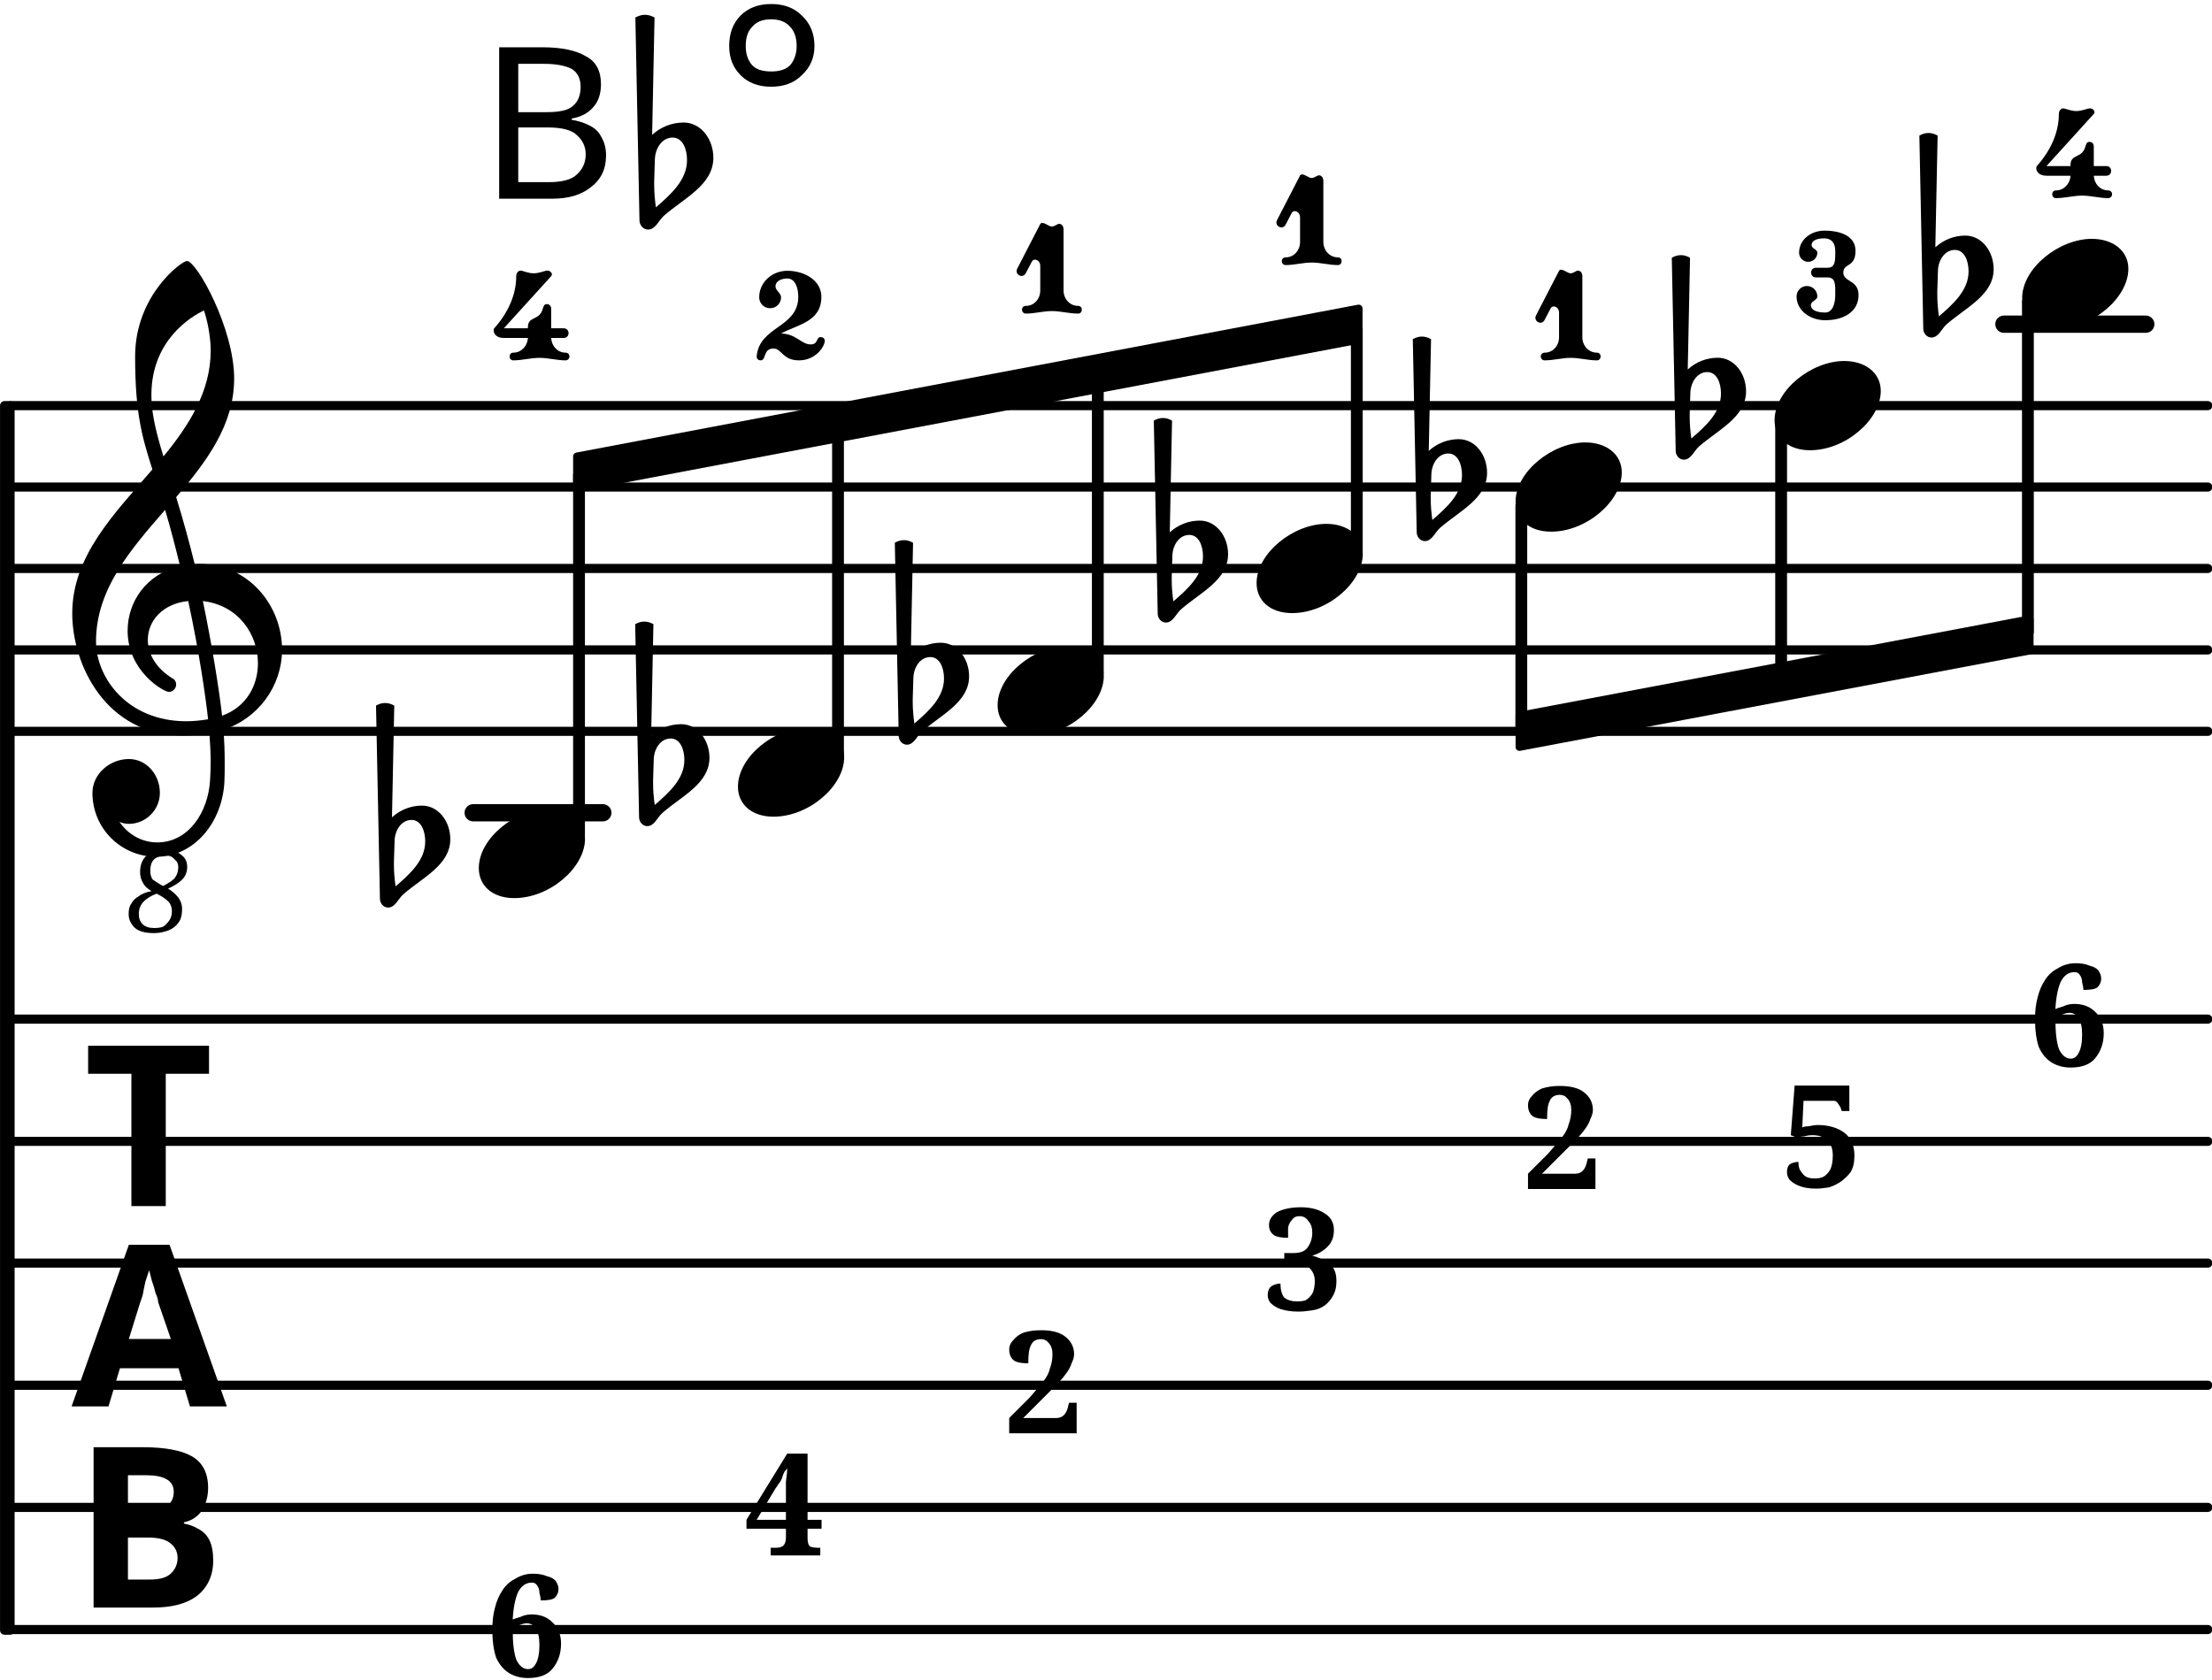
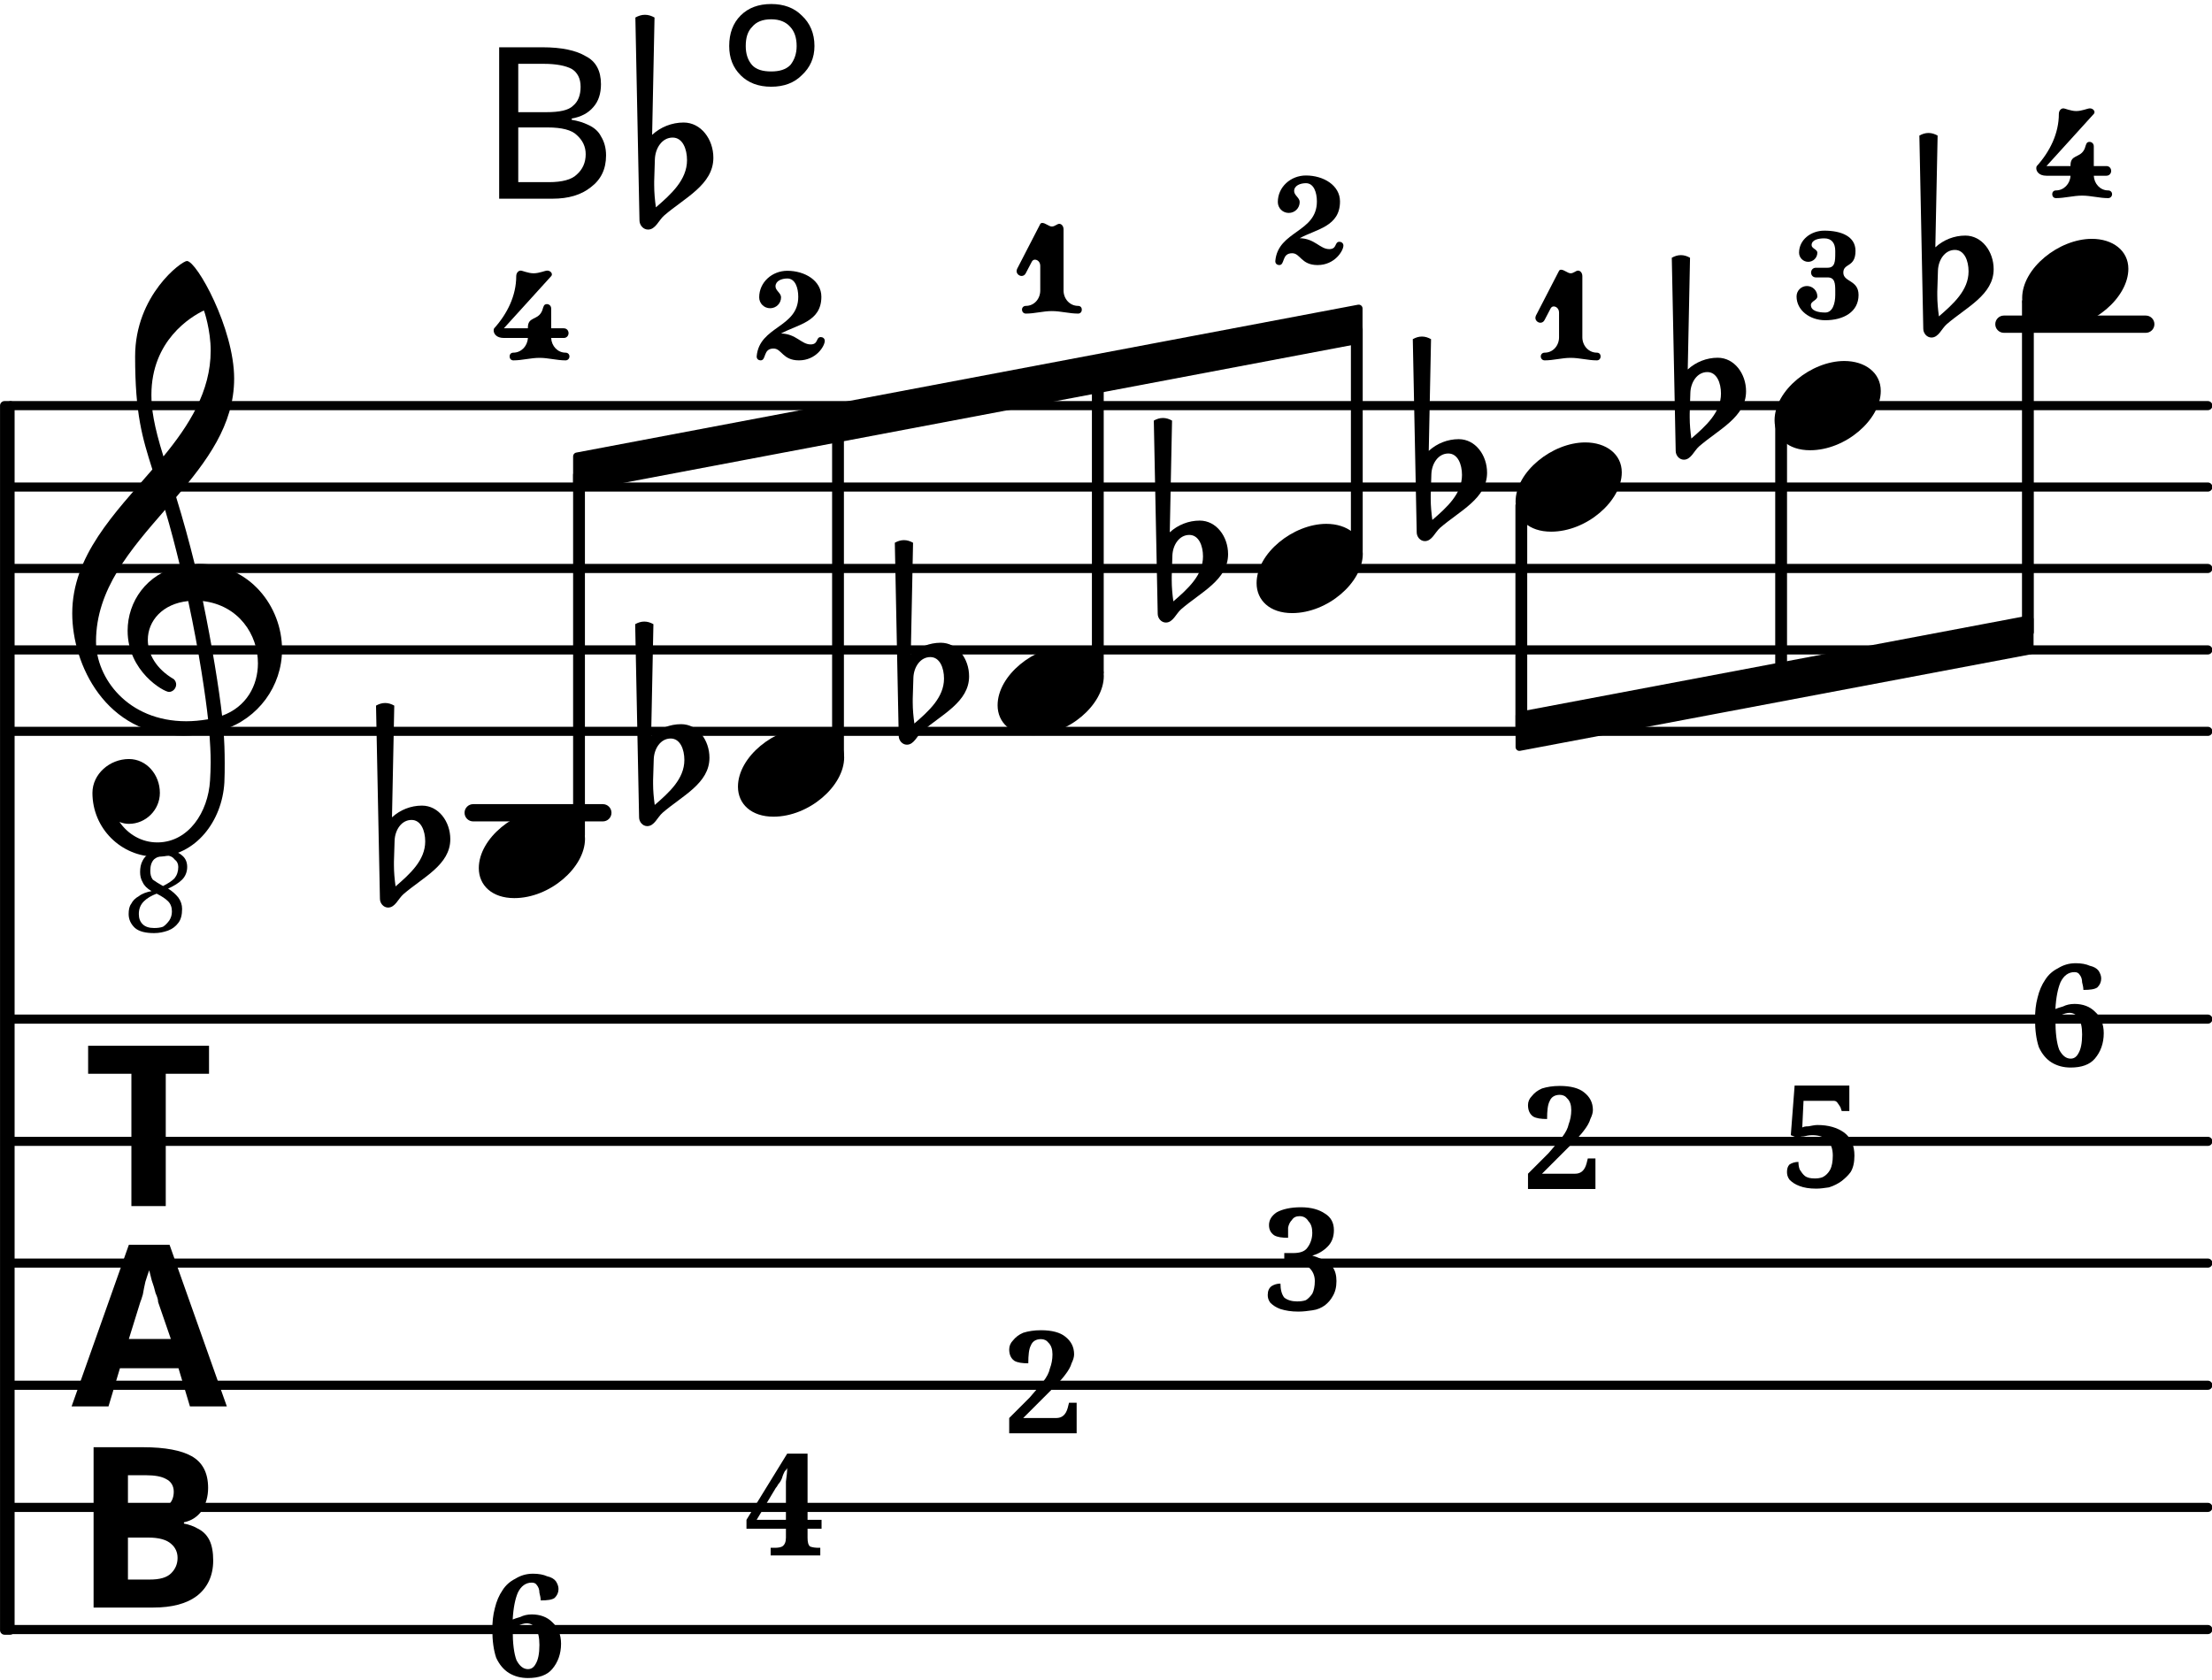
<svg xmlns="http://www.w3.org/2000/svg" preserveAspectRatio="xMidYMid meet" viewBox="-0.079 -4.541 27.16 20.62">
  <g transform="translate(0, -0.5599)">
    <rect x="24.42" y="-0.106" width="1.954" height="0.212" ry="0.106" fill="currentColor" />
  </g>
  <g transform="translate(0, 5.44)">
    <rect x="5.625" y="-0.106" width="1.804" height="0.212" ry="0.106" fill="currentColor" />
  </g>
  <g transform="translate(0, 4.44)">
    <line stroke-linejoin="round" stroke-linecap="round" stroke-width="0.112" stroke="currentColor" x1="0.056" y1="0" x2="27.03" y2="0" />
  </g>
  <g transform="translate(0, 3.44)">
    <line stroke-linejoin="round" stroke-linecap="round" stroke-width="0.112" stroke="currentColor" x1="0.056" y1="0" x2="27.03" y2="0" />
  </g>
  <g transform="translate(0, 2.44)">
    <line stroke-linejoin="round" stroke-linecap="round" stroke-width="0.112" stroke="currentColor" x1="0.056" y1="0" x2="27.03" y2="0" />
  </g>
  <g transform="translate(0, 1.44)">
    <line stroke-linejoin="round" stroke-linecap="round" stroke-width="0.112" stroke="currentColor" x1="0.056" y1="0" x2="27.03" y2="0" />
  </g>
  <g transform="translate(0, 0.4401)">
    <line stroke-linejoin="round" stroke-linecap="round" stroke-width="0.112" stroke="currentColor" x1="0.056" y1="0" x2="27.03" y2="0" />
  </g>
  <g transform="translate(0, 15.47)">
    <line stroke-linejoin="round" stroke-linecap="round" stroke-width="0.112" stroke="currentColor" x1="0.056" y1="0" x2="27.03" y2="0" />
  </g>
  <g transform="translate(0, 13.97)">
    <line stroke-linejoin="round" stroke-linecap="round" stroke-width="0.112" stroke="currentColor" x1="0.056" y1="0" x2="27.03" y2="0" />
  </g>
  <g transform="translate(0, 12.47)">
    <line stroke-linejoin="round" stroke-linecap="round" stroke-width="0.112" stroke="currentColor" x1="0.056" y1="0" x2="27.03" y2="0" />
  </g>
  <g transform="translate(0, 10.97)">
    <line stroke-linejoin="round" stroke-linecap="round" stroke-width="0.112" stroke="currentColor" x1="0.056" y1="0" x2="27.03" y2="0" />
  </g>
  <g transform="translate(0, 9.475)">
    <line stroke-linejoin="round" stroke-linecap="round" stroke-width="0.112" stroke="currentColor" x1="0.056" y1="0" x2="27.03" y2="0" />
  </g>
  <g transform="translate(0, 7.974)">
    <line stroke-linejoin="round" stroke-linecap="round" stroke-width="0.112" stroke="currentColor" x1="0.056" y1="0" x2="27.03" y2="0" />
  </g>
  <g transform="translate(18.53, 4.44)">
    <polygon stroke-linejoin="round" stroke-linecap="round" stroke-width="0.094" fill="currentColor" stroke="currentColor" points="6.313 -1.377 6.313 -0.991 0.047 0.193 0.047 -0.193" />
  </g>
  <g transform="translate(6.958, 1.256)">
    <polygon stroke-linejoin="round" stroke-linecap="round" stroke-width="0.094" fill="currentColor" stroke="currentColor" points="9.646 -2.009 9.646 -1.623 0.047 0.193 0.047 -0.193" />
  </g>
  <g transform="translate(5.8, -2.101)">
    <text font-family="sans" font-size="2.616" text-anchor="start" fill="currentColor">
      <tspan>B</tspan>
    </text>
  </g>
  <g transform="translate(7.84, -2.419)">
    <path transform="scale(0.0042, -0.0042)" d="M29 39l-2 -64v-11c0 -22 2 -43 5 -65c44 38 91 80 91 138c0 33 -13 66 -42 66c-31 0 -51 -31 -52 -64zM-28 454c9 5 18 8 28 8s19 -3 28 -8l-7 -343c25 23 58 36 92 36c51 0 87 -49 87 -103c0 -79 -84 -117 -144 -169c-16 -14 -25 -41 -47 -41c-14 0 -25 13 -25 27z" fill="currentColor" />
  </g>
  <g transform="translate(8.687, -2.101)">
    <text font-family="sans" font-size="3.296" text-anchor="start" fill="currentColor">
      <tspan>°</tspan>
    </text>
  </g>
  <g transform="translate(5.8, 5.94)">
    <path transform="scale(0.004, -0.004)" d="M0 -45c0 92 113 182 214 182c64 0 112 -36 112 -92c0 -88 -108 -182 -217 -182c-68 0 -109 39 -109 92z" fill="currentColor" />
  </g>
  <g transform="translate(5.989, -0.1157)">
    <path transform="scale(0.0022, -0.0022)" d="M148 501c10 0 41 -15 72 -15c32 0 63 15 76 15c15 0 26 -11 26 -21c0 -4 -1 -7 -4 -10l-264 -291h134v4c0 60 50 41 75 85c7 11 8 24 14 36c3 7 10 10 17 10c11 0 24 -8 24 -25v-110h70c18 0 27 -14 27 -27s-9 -27 -27 -27h-70c2 -45 36 -82 80 -82c14 0 22 -10 22 -21 s-8 -22 -22 -22c-49 0 -96 14 -145 14s-97 -14 -146 -14c-14 0 -21 11 -21 22s7 21 21 21c44 0 79 37 81 82h-134c-43 0 -57 25 -57 42c0 5 1 10 3 12c73 81 123 182 123 291c0 17 11 31 25 31z" fill="currentColor" />
  </g>
  <g transform="translate(0.8, 3.44)">
    <path transform="scale(0.004, -0.004)" d="M265 -635h-5c-108 0 -196 87 -196 196c0 58 53 104 112 104c54 0 95 -48 95 -104c0 -52 -43 -95 -95 -95c-10 0 -20 2 -29 6c26 -38 68 -63 116 -63h3zM403 150c28 -135 50 -272 59 -352c75 27 110 93 110 161c0 88 -59 178 -169 191zM75 26c0 -112 97 -245 277 -245 c21 0 43 2 67 6c-7 65 -27 206 -61 363c-79 -8 -124 -61 -124 -119c0 -43 25 -89 80 -121c5 -5 7 -11 7 -16c0 -12 -10 -23 -22 -23c-16 0 -127 63 -127 188c0 89 58 175 161 198c-14 58 -29 116 -46 173c-106 -122 -212 -244 -212 -404zM354 1194c30 0 145 -207 145 -361 c0 -143 -85 -255 -178 -364c21 -68 40 -137 57 -206c4 0 8 1 12 1c156 0 256 -130 256 -263c0 -113 -74 -212 -180 -246c3 -34 4 -68 4 -102c0 -20 0 -40 -1 -60c-7 -120 -89 -225 -204 -228l1 44c93 2 153 92 159 190c1 19 2 37 2 56c0 30 -2 60 -4 90 c-28 -5 -54 -8 -79 -8c-240 0 -342 219 -342 375c0 177 130 307 246 442c-31 98 -53 170 -53 347c0 188 143 293 159 293zM427 919c0 62 -20 123 -21 123c-40 -19 -161 -92 -161 -259c0 -42 7 -93 37 -189c78 95 145 199 145 325z" fill="currentColor" />
  </g>
  <g transform="translate(1.485, 6.902)">
    <text font-family="serif" font-style="italic" font-size="1.386" text-anchor="start" fill="currentColor">
      <tspan>8</tspan>
    </text>
  </g>
  <g transform="translate(5.888, 16.05)">
    <text font-family="serif" font-weight="bold" font-size="1.746" text-anchor="start" fill="currentColor">
      <tspan>6</tspan>
    </text>
  </g>
  <g transform="translate(0.9406, 10.27)">
    <text font-family="sans" font-weight="bold" font-size="2.772" text-anchor="start" fill="currentColor">
      <tspan>T</tspan>
    </text>
  </g>
  <g transform="translate(0.8, 12.73)">
    <text font-family="sans" font-weight="bold" font-size="2.772" text-anchor="start" fill="currentColor">
      <tspan>A</tspan>
    </text>
  </g>
  <g transform="translate(0.8201, 15.2)">
    <text font-family="sans" font-weight="bold" font-size="2.772" text-anchor="start" fill="currentColor">
      <tspan>B</tspan>
    </text>
  </g>
  <g transform="translate(7.03, 2.44)">
    <rect x="-0.072" y="-1.198" width="0.145" height="4.518" ry="0.047" fill="currentColor" />
  </g>
  <g transform="translate(4.65, 5.94)">
    <path transform="scale(0.004, -0.004)" d="M29 39l-2 -64v-11c0 -22 2 -43 5 -65c44 38 91 80 91 138c0 33 -13 66 -42 66c-31 0 -51 -31 -52 -64zM-28 454c9 5 18 8 28 8s19 -3 28 -8l-7 -343c25 23 58 36 92 36c51 0 87 -49 87 -103c0 -79 -84 -117 -144 -169c-16 -14 -25 -41 -47 -41c-14 0 -25 13 -25 27z" fill="currentColor" />
  </g>
  <g transform="translate(8.982, 4.94)">
    <path transform="scale(0.004, -0.004)" d="M0 -45c0 92 113 182 214 182c64 0 112 -36 112 -92c0 -88 -108 -182 -217 -182c-68 0 -109 39 -109 92z" fill="currentColor" />
  </g>
  <g transform="translate(9.212, -0.1157)">
    <path transform="scale(0.0022, -0.0022)" d="M94 66c-60 0 -39 -66 -72 -66c-11 0 -22 7 -22 21v2c15 169 232 158 232 332c0 50 -17 102 -61 102c-33 0 -66 -14 -66 -44c0 -24 31 -37 31 -61c0 -34 -27 -61 -61 -61s-61 27 -61 61c0 84 72 148 157 148c98 0 190 -55 190 -145c0 -140 -131 -154 -225 -205 c85 -2 113 -61 165 -61c45 0 28 41 57 41c11 0 22 -8 22 -21c0 -29 -48 -109 -144 -109c-92 0 -96 66 -142 66z" fill="currentColor" />
  </g>
  <g transform="translate(9.071, 14.56)">
    <text font-family="serif" font-weight="bold" font-size="1.746" text-anchor="start" fill="currentColor">
      <tspan>4</tspan>
    </text>
  </g>
  <g transform="translate(10.21, 2.44)">
    <rect x="-0.072" y="-1.794" width="0.145" height="4.115" ry="0.047" fill="currentColor" />
  </g>
  <g transform="translate(7.832, 4.94)">
    <path transform="scale(0.004, -0.004)" d="M29 39l-2 -64v-11c0 -22 2 -43 5 -65c44 38 91 80 91 138c0 33 -13 66 -42 66c-31 0 -51 -31 -52 -64zM-28 454c9 5 18 8 28 8s19 -3 28 -8l-7 -343c25 23 58 36 92 36c51 0 87 -49 87 -103c0 -79 -84 -117 -144 -169c-16 -14 -25 -41 -47 -41c-14 0 -25 13 -25 27z" fill="currentColor" />
  </g>
  <g transform="translate(12.17, 3.94)">
    <path transform="scale(0.004, -0.004)" d="M0 -45c0 92 113 182 214 182c64 0 112 -36 112 -92c0 -88 -108 -182 -217 -182c-68 0 -109 39 -109 92z" fill="currentColor" />
  </g>
  <g transform="translate(12.41, -0.6901)">
    <path transform="scale(0.0022, -0.0022)" d="M194 486c16 0 29 15 41 15c13 0 24 -13 24 -31v-341c0 -47 35 -86 81 -86c14 0 21 -10 21 -21s-7 -22 -21 -22c-49 0 -97 14 -146 14s-96 -14 -145 -14c-14 0 -22 11 -22 22s8 21 22 21c46 0 80 39 80 86v137c0 23 -16 35 -30 35c-7 0 -13 -4 -17 -11l-34 -65 c-5 -10 -14 -15 -23 -15c-14 0 -28 12 -28 27c0 4 1 8 3 13l129 250c2 4 7 6 11 6c18 0 37 -20 54 -20z" fill="currentColor" />
  </g>
  <g transform="translate(12.25, 13.06)">
    <text font-family="serif" font-weight="bold" font-size="1.746" text-anchor="start" fill="currentColor">
      <tspan>2</tspan>
    </text>
  </g>
  <g transform="translate(13.4, 2.44)">
    <rect x="-0.072" y="-2.39" width="0.145" height="3.711" ry="0.047" fill="currentColor" />
  </g>
  <g transform="translate(11.02, 3.94)">
    <path transform="scale(0.004, -0.004)" d="M29 39l-2 -64v-11c0 -22 2 -43 5 -65c44 38 91 80 91 138c0 33 -13 66 -42 66c-31 0 -51 -31 -52 -64zM-28 454c9 5 18 8 28 8s19 -3 28 -8l-7 -343c25 23 58 36 92 36c51 0 87 -49 87 -103c0 -79 -84 -117 -144 -169c-16 -14 -25 -41 -47 -41c-14 0 -25 13 -25 27z" fill="currentColor" />
  </g>
  <g transform="translate(15.35, 2.44)">
    <path transform="scale(0.004, -0.004)" d="M0 -45c0 92 113 182 214 182c64 0 112 -36 112 -92c0 -88 -108 -182 -217 -182c-68 0 -109 39 -109 92z" fill="currentColor" />
  </g>
-   <g transform="translate(15.6, -1.286)">
-     <path transform="scale(0.0022, -0.0022)" d="M194 486c16 0 29 15 41 15c13 0 24 -13 24 -31v-341c0 -47 35 -86 81 -86c14 0 21 -10 21 -21s-7 -22 -21 -22c-49 0 -97 14 -146 14s-96 -14 -145 -14c-14 0 -22 11 -22 22s8 21 22 21c46 0 80 39 80 86v137c0 23 -16 35 -30 35c-7 0 -13 -4 -17 -11l-34 -65 c-5 -10 -14 -15 -23 -15c-14 0 -28 12 -28 27c0 4 1 8 3 13l129 250c2 4 7 6 11 6c18 0 37 -20 54 -20z" fill="currentColor" />
+   <g transform="translate(15.58, -1.286)">
+     <path transform="scale(0.0022, -0.0022)" d="M94 66c-60 0 -39 -66 -72 -66c-11 0 -22 7 -22 21v2c15 169 232 158 232 332c0 50 -17 102 -61 102c-33 0 -66 -14 -66 -44c0 -24 31 -37 31 -61c0 -34 -27 -61 -61 -61s-61 27 -61 61c0 84 72 148 157 148c98 0 190 -55 190 -145c0 -140 -131 -154 -225 -205 c85 -2 113 -61 165 -61c45 0 28 41 57 41c11 0 22 -8 22 -21c0 -29 -48 -109 -144 -109c-92 0 -96 66 -142 66z" fill="currentColor" />
  </g>
  <g transform="translate(15.44, 11.55)">
    <text font-family="serif" font-weight="bold" font-size="1.746" text-anchor="start" fill="currentColor">
      <tspan>3</tspan>
    </text>
  </g>
  <g transform="translate(16.58, 2.44)">
    <rect x="-0.072" y="-2.986" width="0.145" height="2.807" ry="0.047" fill="currentColor" />
  </g>
  <g transform="translate(-0.0786, 7.957)">
    <rect x="0" y="-7.573" width="0.179" height="15.15" ry="0.056" fill="currentColor" />
  </g>
  <g transform="translate(18.53, 1.44)">
    <path transform="scale(0.004, -0.004)" d="M0 -45c0 92 113 182 214 182c64 0 112 -36 112 -92c0 -88 -108 -182 -217 -182c-68 0 -109 39 -109 92z" fill="currentColor" />
  </g>
  <g transform="translate(18.78, -0.1157)">
    <path transform="scale(0.0022, -0.0022)" d="M194 486c16 0 29 15 41 15c13 0 24 -13 24 -31v-341c0 -47 35 -86 81 -86c14 0 21 -10 21 -21s-7 -22 -21 -22c-49 0 -97 14 -146 14s-96 -14 -145 -14c-14 0 -22 11 -22 22s8 21 22 21c46 0 80 39 80 86v137c0 23 -16 35 -30 35c-7 0 -13 -4 -17 -11l-34 -65 c-5 -10 -14 -15 -23 -15c-14 0 -28 12 -28 27c0 4 1 8 3 13l129 250c2 4 7 6 11 6c18 0 37 -20 54 -20z" fill="currentColor" />
  </g>
  <g transform="translate(18.62, 10.06)">
    <text font-family="serif" font-weight="bold" font-size="1.746" text-anchor="start" fill="currentColor">
      <tspan>2</tspan>
    </text>
  </g>
  <g transform="translate(18.6, 2.44)">
    <rect x="-0.072" y="-0.821" width="0.145" height="2.807" ry="0.047" fill="currentColor" />
  </g>
  <g transform="translate(17.38, 1.44)">
    <path transform="scale(0.004, -0.004)" d="M29 39l-2 -64v-11c0 -22 2 -43 5 -65c44 38 91 80 91 138c0 33 -13 66 -42 66c-31 0 -51 -31 -52 -64zM-28 454c9 5 18 8 28 8s19 -3 28 -8l-7 -343c25 23 58 36 92 36c51 0 87 -49 87 -103c0 -79 -84 -117 -144 -169c-16 -14 -25 -41 -47 -41c-14 0 -25 13 -25 27z" fill="currentColor" />
  </g>
  <g transform="translate(21.71, 0.4401)">
    <path transform="scale(0.004, -0.004)" d="M0 -45c0 92 113 182 214 182c64 0 112 -36 112 -92c0 -88 -108 -182 -217 -182c-68 0 -109 39 -109 92z" fill="currentColor" />
  </g>
  <g transform="translate(21.98, -0.6085)">
    <path transform="scale(0.0022, -0.0022)" d="M261 266c0 -54 85 -40 85 -125c0 -94 -83 -141 -186 -141c-84 0 -160 54 -160 133c0 32 26 58 58 58s58 -26 58 -58c0 -22 -36 -26 -36 -48c0 -33 42 -42 80 -42c41 0 56 50 56 98v21c0 44 -2 77 -43 77h-65c-18 0 -27 14 -27 27s9 27 27 27h65c42 0 43 36 43 83v11 c0 43 -20 70 -61 70c-34 0 -71 -8 -71 -38c0 -19 32 -23 32 -42c0 -28 -23 -51 -51 -51s-51 23 -51 51c0 72 66 123 141 123c93 0 174 -31 174 -113c0 -94 -68 -67 -68 -121z" fill="currentColor" />
  </g>
  <g transform="translate(21.8, 10.04)">
    <text font-family="serif" font-weight="bold" font-size="1.746" text-anchor="start" fill="currentColor">
      <tspan>5</tspan>
    </text>
  </g>
  <g transform="translate(21.79, 2.44)">
    <rect x="-0.072" y="-1.821" width="0.145" height="3.215" ry="0.047" fill="currentColor" />
  </g>
  <g transform="translate(20.56, 0.4401)">
    <path transform="scale(0.004, -0.004)" d="M29 39l-2 -64v-11c0 -22 2 -43 5 -65c44 38 91 80 91 138c0 33 -13 66 -42 66c-31 0 -51 -31 -52 -64zM-28 454c9 5 18 8 28 8s19 -3 28 -8l-7 -343c25 23 58 36 92 36c51 0 87 -49 87 -103c0 -79 -84 -117 -144 -169c-16 -14 -25 -41 -47 -41c-14 0 -25 13 -25 27z" fill="currentColor" />
  </g>
  <g transform="translate(24.75, -1.06)">
    <path transform="scale(0.004, -0.004)" d="M0 -45c0 92 113 182 214 182c64 0 112 -36 112 -92c0 -88 -108 -182 -217 -182c-68 0 -109 39 -109 92z" fill="currentColor" />
  </g>
  <g transform="translate(24.93, -2.108)">
    <path transform="scale(0.0022, -0.0022)" d="M148 501c10 0 41 -15 72 -15c32 0 63 15 76 15c15 0 26 -11 26 -21c0 -4 -1 -7 -4 -10l-264 -291h134v4c0 60 50 41 75 85c7 11 8 24 14 36c3 7 10 10 17 10c11 0 24 -8 24 -25v-110h70c18 0 27 -14 27 -27s-9 -27 -27 -27h-70c2 -45 36 -82 80 -82c14 0 22 -10 22 -21 s-8 -22 -22 -22c-49 0 -96 14 -145 14s-97 -14 -146 -14c-14 0 -21 11 -21 22s7 21 21 21c44 0 79 37 81 82h-134c-43 0 -57 25 -57 42c0 5 1 10 3 12c73 81 123 182 123 291c0 17 11 31 25 31z" fill="currentColor" />
  </g>
  <g transform="translate(24.83, 8.553)">
    <text font-family="serif" font-weight="bold" font-size="1.746" text-anchor="start" fill="currentColor">
      <tspan>6</tspan>
    </text>
  </g>
  <g transform="translate(24.82, 2.44)">
    <rect x="-0.072" y="-3.321" width="0.145" height="4.15" ry="0.047" fill="currentColor" />
  </g>
  <g transform="translate(23.6, -1.06)">
    <path transform="scale(0.004, -0.004)" d="M29 39l-2 -64v-11c0 -22 2 -43 5 -65c44 38 91 80 91 138c0 33 -13 66 -42 66c-31 0 -51 -31 -52 -64zM-28 454c9 5 18 8 28 8s19 -3 28 -8l-7 -343c25 23 58 36 92 36c51 0 87 -49 87 -103c0 -79 -84 -117 -144 -169c-16 -14 -25 -41 -47 -41c-14 0 -25 13 -25 27z" fill="currentColor" />
  </g>
  <g transform="translate(14.2, 2.44)">
    <path transform="scale(0.004, -0.004)" d="M29 39l-2 -64v-11c0 -22 2 -43 5 -65c44 38 91 80 91 138c0 33 -13 66 -42 66c-31 0 -51 -31 -52 -64zM-28 454c9 5 18 8 28 8s19 -3 28 -8l-7 -343c25 23 58 36 92 36c51 0 87 -49 87 -103c0 -79 -84 -117 -144 -169c-16 -14 -25 -41 -47 -41c-14 0 -25 13 -25 27z" fill="currentColor" />
  </g>
</svg>
